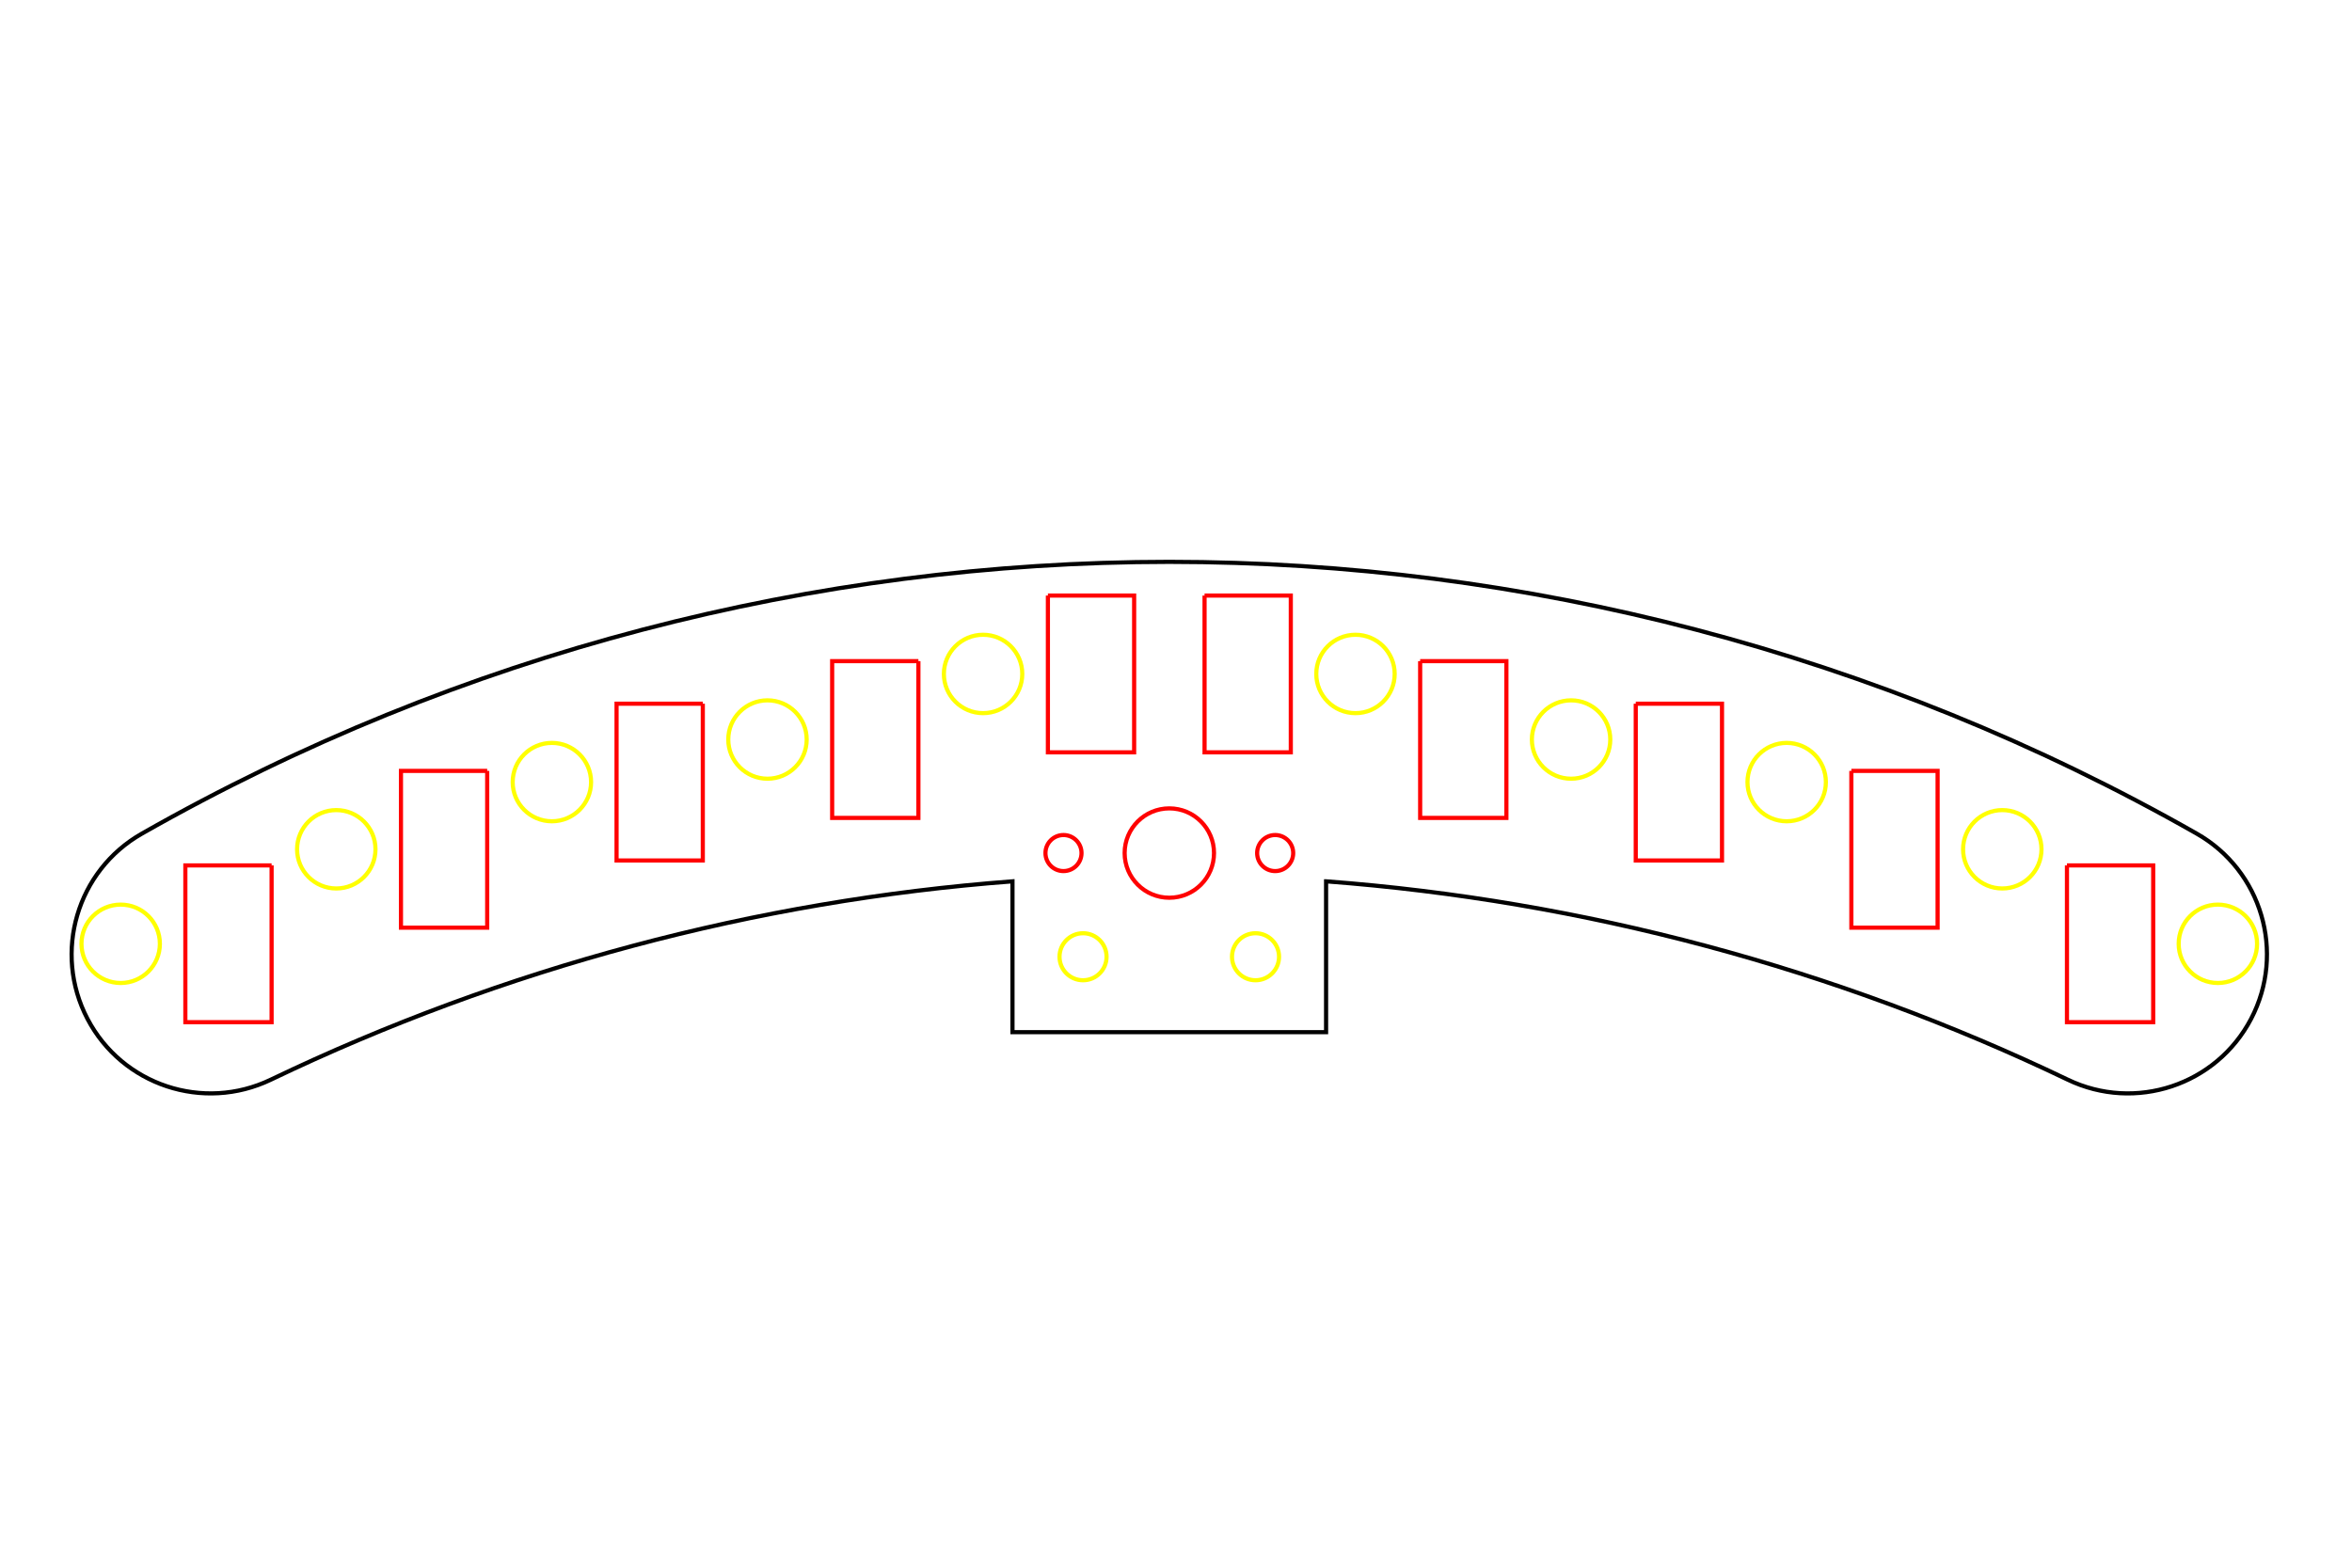
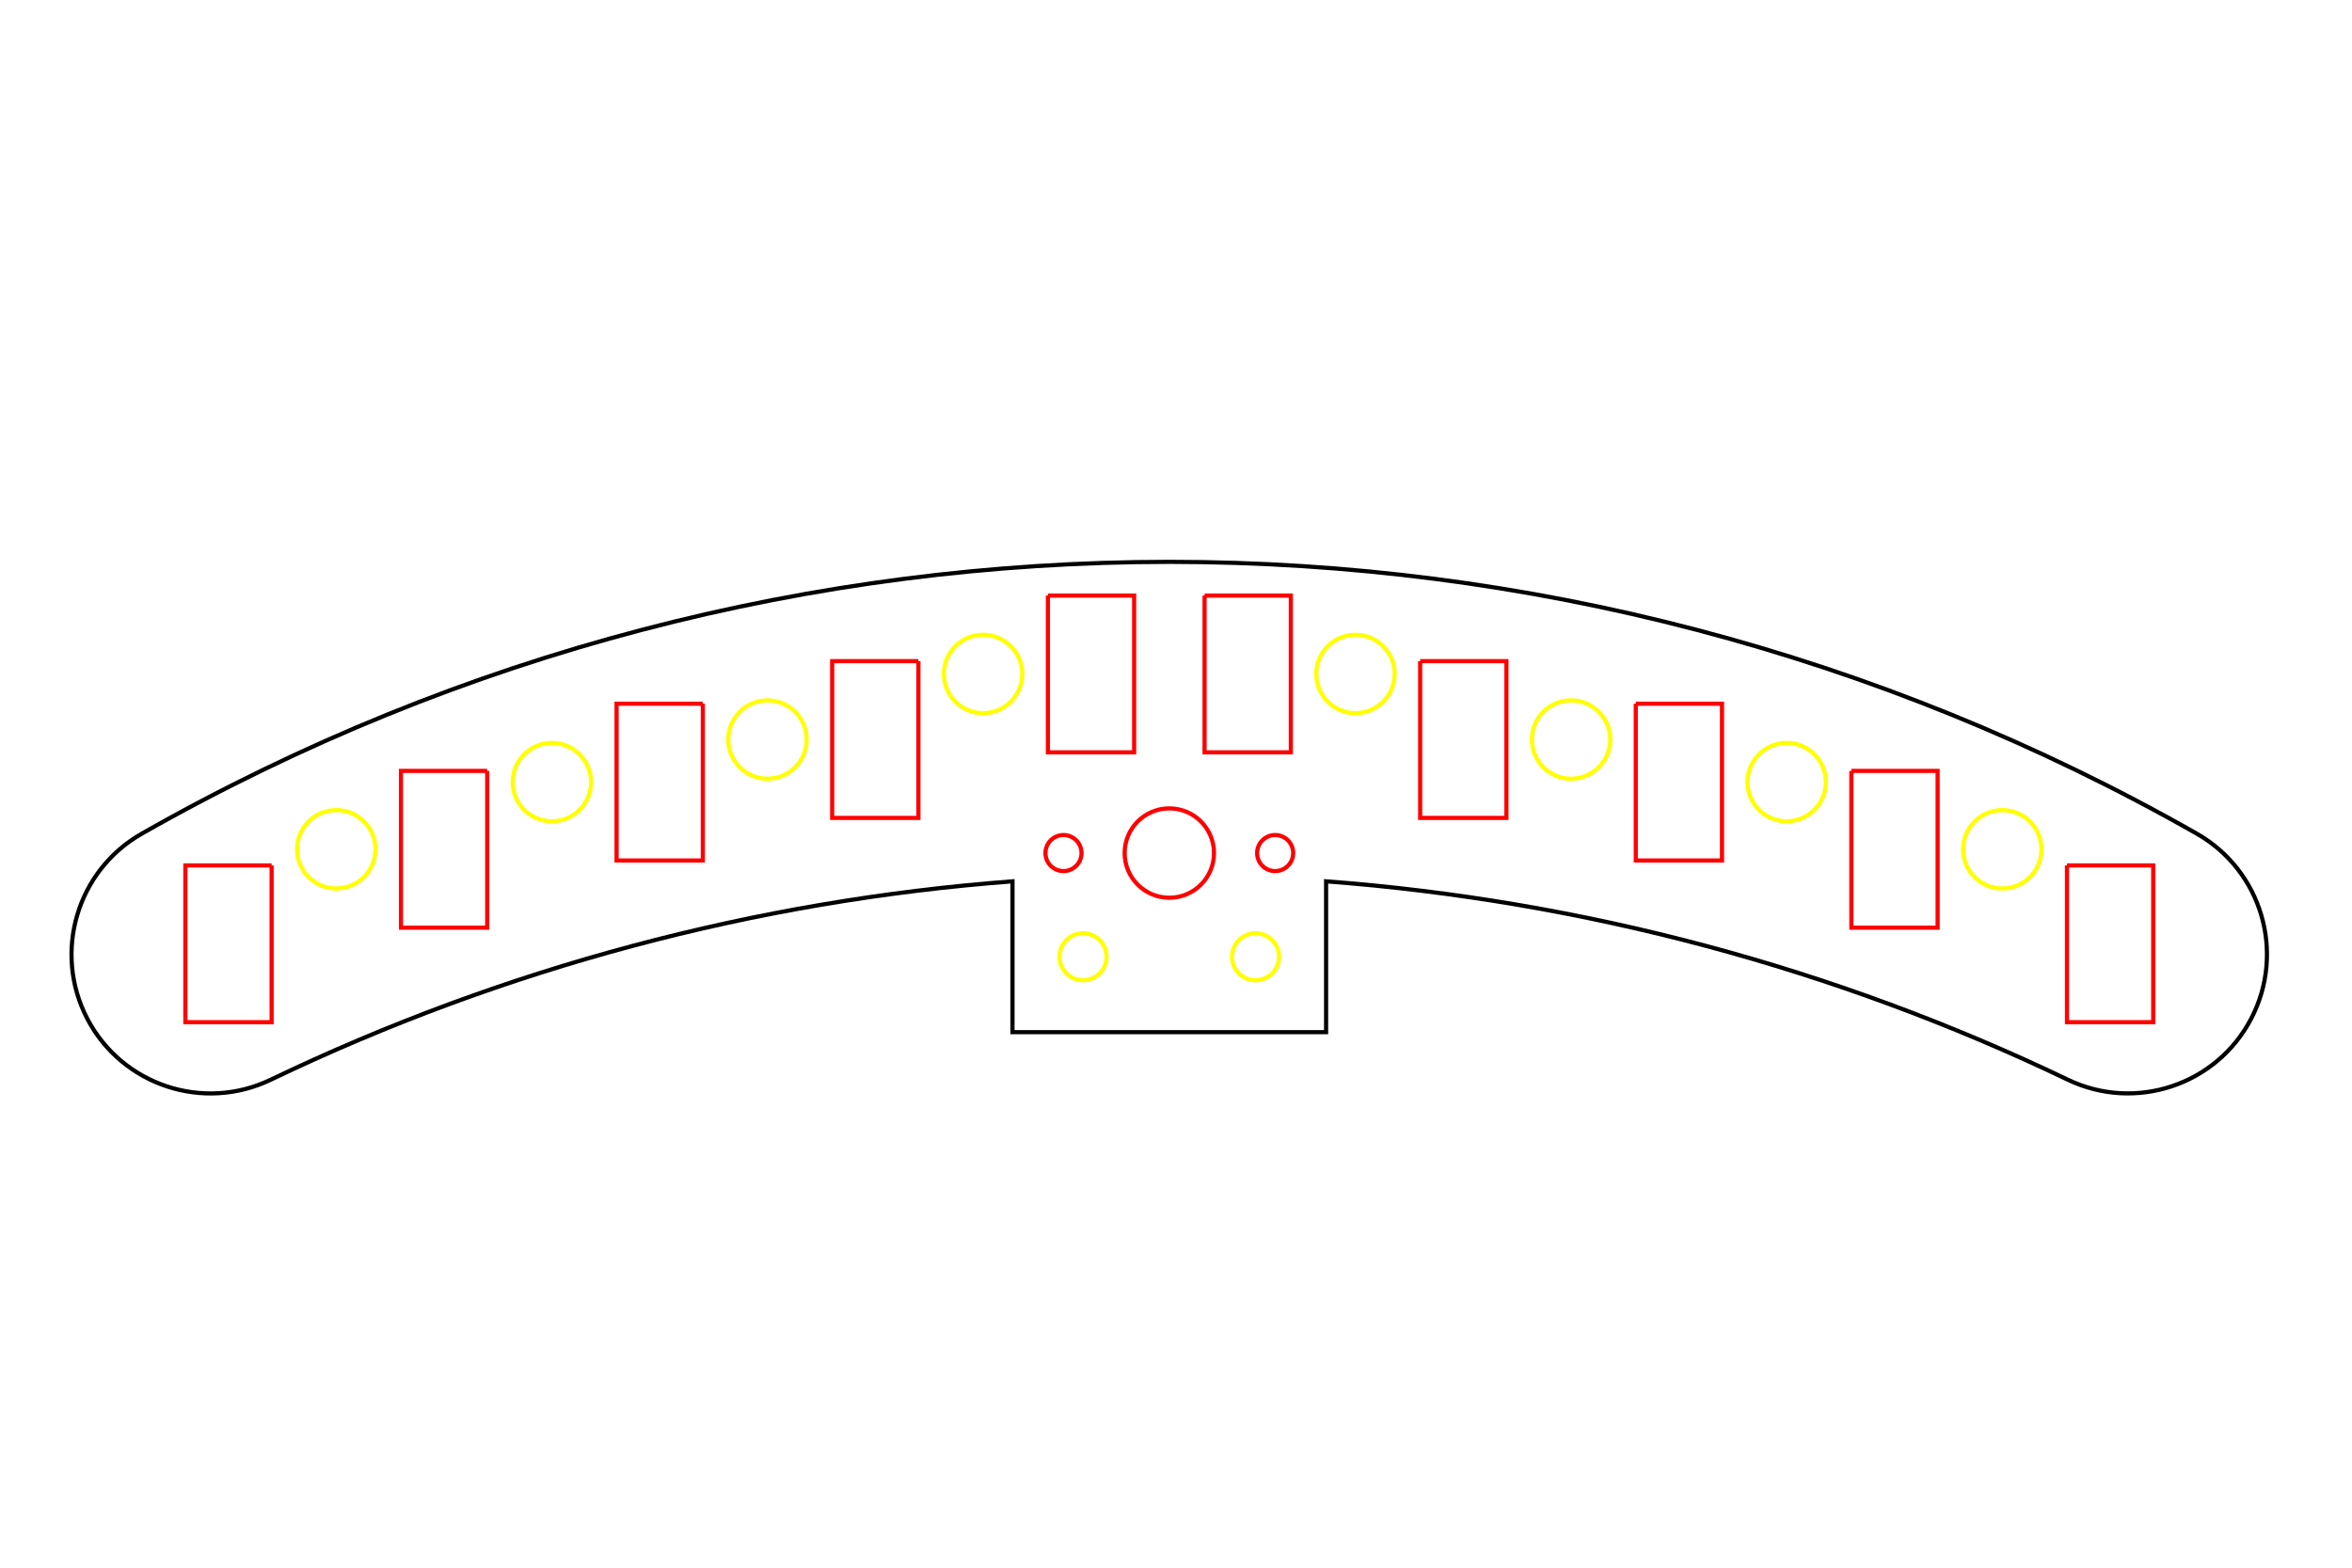
<svg xmlns="http://www.w3.org/2000/svg" width="150mm" height="100mm" viewBox="0 0 150 100" version="1.1" id="svg5" xml:space="preserve">
  <defs id="defs2">
    <marker id="DistanceX" orient="auto" refX="0" refY="0" style="overflow:visible">
      <path d="M 3,-3 -3,3 M 0,-5 V 5" style="stroke:#000000;stroke-width:0.5" id="path11" />
    </marker>
    <pattern id="Hatch" patternUnits="userSpaceOnUse" width="8" height="8" x="0" y="0">
      <path d="M8 4 l-4,4" stroke="#000000" stroke-width="0.25" linecap="square" id="path14" />
      <path d="M6 2 l-4,4" stroke="#000000" stroke-width="0.25" linecap="square" id="path16" />
      <path d="M4 0 l-4,4" stroke="#000000" stroke-width="0.25" linecap="square" id="path18" />
    </pattern>
    <symbol id="*Model_Space" />
    <symbol id="*Paper_Space" />
    <symbol id="*Paper_Space0" />
    <symbol id="*D1">
      <path style="fill:none;stroke:#000000" d="m 8308.24,-6025.25 v -73.61" id="path24" />
      <path style="fill:none;stroke:#000000" d="m 8863.83,-6025.25 v -73.61" id="path26" />
      <path style="fill:none;stroke:#000000" d="m 8317.69,-6094.13 h 536.69" id="path28" />
      <path style="fill:none;stroke:#000000" d="m 8317.69,-6095.71 v 3.15 l -9.45,-1.57 z" id="path30" />
      <path style="fill:none;stroke:#000000" d="m 8854.38,-6095.71 v 3.15 l 9.45,-1.57 z" id="path32" />
      <text x="8586.037" y="-6134.443" style="font-size:75.591px;font-family:Arial;text-anchor:middle;fill:#000000" id="text36">
        <tspan dx="0" dy="37.795" id="tspan34" x="8586.037" y="-6134.443">147</tspan>
      </text>
      <path d="m 8308.492,-6022.89 a 0.25,0.25 0 0 0 -0.5,0 0.25,0.25 0 0 0 0.5,0 z" style="fill:none;stroke:#000000" id="path38" />
      <path d="m 8864.082,-6022.89 a 0.25,0.25 0 0 0 -0.5,0 0.25,0.25 0 0 0 0.5,0 z" style="fill:none;stroke:#000000" id="path40" />
      <path d="m 8864.082,-6094.131 a 0.25,0.25 0 0 0 -0.5,0 0.25,0.25 0 0 0 0.5,0 z" style="fill:none;stroke:#000000" id="path42" />
    </symbol>
    <symbol id="*D3">
      <path style="fill:none;stroke:#000000" d="m 68.963,-629.035 v -73.604" id="path45" />
      <path style="fill:none;stroke:#000000" d="m 624.553,-629.035 v -73.604" id="path47" />
      <path style="fill:none;stroke:#000000" d="M 78.412,-697.914 H 615.105" id="path49" />
      <path style="fill:none;stroke:#000000" d="m 78.412,-699.489 v 3.15 l -9.449,-1.575 z" id="path51" />
      <path style="fill:none;stroke:#000000" d="m 615.105,-699.489 v 3.15 l 9.448,-1.575 z" id="path53" />
      <text x="346.758" y="-738.226" style="font-size:75.591px;font-family:Arial;text-anchor:middle;fill:#000000" id="text57">
        <tspan dx="0" dy="37.795" id="tspan55" x="346.758" y="-738.226">147</tspan>
      </text>
      <path d="m 69.213,-626.673 a 0.25,0.25 0 0 0 -0.5,0 0.25,0.25 0 0 0 0.5,0 z" style="fill:none;stroke:#000000" id="path59" />
      <path d="m 624.803,-626.673 a 0.25,0.25 0 0 0 -0.5,0 0.25,0.25 0 0 0 0.5,0 z" style="fill:none;stroke:#000000" id="path61" />
      <path d="m 624.803,-697.914 a 0.25,0.25 0 0 0 -0.5,0 0.25,0.25 0 0 0 0.5,0 z" style="fill:none;stroke:#000000" id="path63" />
    </symbol>
    <symbol id="A$C6f8b5d3f">
      <path d="m 0,1084.724 h 20.787 v 37.795 H 0 v -37.795" style="fill:none;stroke:#000000" id="path66" />
    </symbol>
    <symbol id="*D6">
      <path style="fill:none;stroke:#000000" d="m 4167.05,-660.798 -6.07,23.201" id="path69" />
      <path style="fill:none;stroke:#000000" d="m 4042.03,-693.499 -6.07,23.201" id="path71" />
      <path d="m 4153.49,-645.897 a 401.575,401.575 0 0 0 -106.935,-27.972" style="fill:none;stroke:#000000" id="path73" />
      <path style="fill:none;stroke:#000000" d="m 4154.11,-647.344 -1.24,2.894 9.3,2.282 z" id="path75" />
      <path style="fill:none;stroke:#000000" d="m 4046.39,-672.303 0.33,-3.132 -9.56,0.566 z" id="path77" />
      <text x="4103.024" y="-671.358" style="font-size:9.449px;font-family:Arial;text-anchor:middle;fill:#000000" transform="rotate(14.6591,4103.025,-671.3582)" id="text81">
        <tspan dx="0" dy="4.724" id="tspan79" x="4103.024" y="-671.358">34,34</tspan>
      </text>
      <path d="m 4084.276,-671.567 a 9.085,9.085 0 0 0 -17.579,-4.598" style="fill:none;stroke:#000000;stroke-linecap:round" id="path83" />
      <path d="m 4005.085,-295.992 a 0.25,0.25 0 0 0 -0.5,0 0.25,0.25 0 0 0 0.5,0 z" style="fill:none;stroke:#000000" id="path85" />
      <path d="m 4167.893,-663.083 a 0.25,0.25 0 0 0 -0.5,0 0.25,0.25 0 0 0 0.5,0 z" style="fill:none;stroke:#000000" id="path87" />
      <path d="m 4042.881,-695.784 a 0.25,0.25 0 0 0 -0.5,0 0.25,0.25 0 0 0 0.5,0 z" style="fill:none;stroke:#000000" id="path89" />
      <path d="m 4122.009,-657.545 a 0.25,0.25 0 0 0 -0.5,0 0.25,0.25 0 0 0 0.5,0 z" style="fill:none;stroke:#000000" id="path91" />
    </symbol>
    <marker id="DistanceX-8" orient="auto" refX="0" refY="0" style="overflow:visible">
      <path d="M 3,-3 -3,3 M 0,-5 V 5" style="stroke:#000000;stroke-width:0.5" id="path707" />
    </marker>
    <pattern id="Hatch-9" patternUnits="userSpaceOnUse" width="8" height="8" x="0" y="0">
      <path d="M8 4 l-4,4" stroke="#000000" stroke-width="0.25" linecap="square" id="path710" />
      <path d="M6 2 l-4,4" stroke="#000000" stroke-width="0.25" linecap="square" id="path712" />
      <path d="M4 0 l-4,4" stroke="#000000" stroke-width="0.25" linecap="square" id="path714" />
    </pattern>
    <symbol id="*Model_Space-5" />
    <symbol id="*Paper_Space-7" />
    <symbol id="*Paper_Space0-9" />
    <symbol id="*D1-1">
      <path style="fill:none;stroke:#000000" d="m 8308.24,-6025.25 v -73.61" id="path720" />
      <path style="fill:none;stroke:#000000" d="m 8863.83,-6025.25 v -73.61" id="path722" />
      <path style="fill:none;stroke:#000000" d="m 8317.69,-6094.13 h 536.69" id="path724" />
      <path style="fill:none;stroke:#000000" d="m 8317.69,-6095.71 v 3.15 l -9.45,-1.57 z" id="path726" />
      <path style="fill:none;stroke:#000000" d="m 8854.38,-6095.71 v 3.15 l 9.45,-1.57 z" id="path728" />
      <text x="8586.037" y="-6134.443" style="font-size:75.591px;font-family:Arial;text-anchor:middle;fill:#000000" id="text732">
        <tspan dx="0" dy="37.795" id="tspan730" x="8586.037" y="-6134.443">147</tspan>
      </text>
      <path d="m 8308.492,-6022.89 a 0.25,0.25 0 0 0 -0.5,0 0.25,0.25 0 0 0 0.5,0 z" style="fill:none;stroke:#000000" id="path734" />
      <path d="m 8864.082,-6022.89 a 0.25,0.25 0 0 0 -0.5,0 0.25,0.25 0 0 0 0.5,0 z" style="fill:none;stroke:#000000" id="path736" />
      <path d="m 8864.082,-6094.131 a 0.25,0.25 0 0 0 -0.5,0 0.25,0.25 0 0 0 0.5,0 z" style="fill:none;stroke:#000000" id="path738" />
    </symbol>
    <symbol id="*D3-8">
      <path style="fill:none;stroke:#000000" d="m 68.963,-629.035 v -73.604" id="path741" />
      <path style="fill:none;stroke:#000000" d="m 624.553,-629.035 v -73.604" id="path743" />
      <path style="fill:none;stroke:#000000" d="M 78.412,-697.914 H 615.105" id="path745" />
      <path style="fill:none;stroke:#000000" d="m 78.412,-699.489 v 3.15 l -9.449,-1.575 z" id="path747" />
      <path style="fill:none;stroke:#000000" d="m 615.105,-699.489 v 3.15 l 9.448,-1.575 z" id="path749" />
      <text x="346.758" y="-738.226" style="font-size:75.591px;font-family:Arial;text-anchor:middle;fill:#000000" id="text753">
        <tspan dx="0" dy="37.795" id="tspan751" x="346.758" y="-738.226">147</tspan>
      </text>
      <path d="m 69.213,-626.673 a 0.25,0.25 0 0 0 -0.5,0 0.25,0.25 0 0 0 0.5,0 z" style="fill:none;stroke:#000000" id="path755" />
      <path d="m 624.803,-626.673 a 0.25,0.25 0 0 0 -0.5,0 0.25,0.25 0 0 0 0.5,0 z" style="fill:none;stroke:#000000" id="path757" />
      <path d="m 624.803,-697.914 a 0.25,0.25 0 0 0 -0.5,0 0.25,0.25 0 0 0 0.5,0 z" style="fill:none;stroke:#000000" id="path759" />
    </symbol>
    <symbol id="A$C6f8b5d3f-9">
      <path d="m 0,1084.724 h 20.787 v 37.795 H 0 v -37.795" style="fill:none;stroke:#000000" id="path762" />
    </symbol>
    <symbol id="*D6-7">
      <path style="fill:none;stroke:#000000" d="m 4167.05,-660.798 -6.07,23.201" id="path765" />
      <path style="fill:none;stroke:#000000" d="m 4042.03,-693.499 -6.07,23.201" id="path767" />
      <path d="m 4153.49,-645.897 a 401.575,401.575 0 0 0 -106.935,-27.972" style="fill:none;stroke:#000000" id="path769" />
      <path style="fill:none;stroke:#000000" d="m 4154.11,-647.344 -1.24,2.894 9.3,2.282 z" id="path771" />
      <path style="fill:none;stroke:#000000" d="m 4046.39,-672.303 0.33,-3.132 -9.56,0.566 z" id="path773" />
      <text x="4103.024" y="-671.358" style="font-size:9.449px;font-family:Arial;text-anchor:middle;fill:#000000" transform="rotate(14.6591,4103.025,-671.3582)" id="text777">
        <tspan dx="0" dy="4.724" id="tspan775" x="4103.024" y="-671.358">34,34</tspan>
      </text>
      <path d="m 4084.276,-671.567 a 9.085,9.085 0 0 0 -17.579,-4.598" style="fill:none;stroke:#000000;stroke-linecap:round" id="path779" />
      <path d="m 4005.085,-295.992 a 0.25,0.25 0 0 0 -0.5,0 0.25,0.25 0 0 0 0.5,0 z" style="fill:none;stroke:#000000" id="path781" />
      <path d="m 4167.893,-663.083 a 0.25,0.25 0 0 0 -0.5,0 0.25,0.25 0 0 0 0.5,0 z" style="fill:none;stroke:#000000" id="path783" />
      <path d="m 4042.881,-695.784 a 0.25,0.25 0 0 0 -0.5,0 0.25,0.25 0 0 0 0.5,0 z" style="fill:none;stroke:#000000" id="path785" />
      <path d="m 4122.009,-657.545 a 0.25,0.25 0 0 0 -0.5,0 0.25,0.25 0 0 0 0.5,0 z" style="fill:none;stroke:#000000" id="path787" />
    </symbol>
    <marker id="DistanceX-4" orient="auto" refX="0" refY="0" style="overflow:visible">
      <path d="M 3,-3 -3,3 M 0,-5 V 5" style="stroke:#000000;stroke-width:0.5" id="path1525" />
    </marker>
    <pattern id="Hatch-3" patternUnits="userSpaceOnUse" width="8" height="8" x="0" y="0">
      <path d="M8 4 l-4,4" stroke="#000000" stroke-width="0.25" linecap="square" id="path1528" />
      <path d="M6 2 l-4,4" stroke="#000000" stroke-width="0.25" linecap="square" id="path1530" />
      <path d="M4 0 l-4,4" stroke="#000000" stroke-width="0.25" linecap="square" id="path1532" />
    </pattern>
    <symbol id="*Model_Space-2" />
    <symbol id="*Paper_Space-6" />
    <symbol id="*Paper_Space0-7" />
    <symbol id="*D1-0">
      <path style="fill:none;stroke:#000000" d="m 8308.24,-6025.25 v -73.61" id="path1538" />
      <path style="fill:none;stroke:#000000" d="m 8863.83,-6025.25 v -73.61" id="path1540" />
      <path style="fill:none;stroke:#000000" d="m 8317.69,-6094.13 h 536.69" id="path1542" />
      <path style="fill:none;stroke:#000000" d="m 8317.69,-6095.71 v 3.15 l -9.45,-1.57 z" id="path1544" />
      <path style="fill:none;stroke:#000000" d="m 8854.38,-6095.71 v 3.15 l 9.45,-1.57 z" id="path1546" />
      <text x="8586.037" y="-6134.443" style="font-size:75.591px;font-family:Arial;text-anchor:middle;fill:#000000" id="text1550">
        <tspan dx="0" dy="37.795" id="tspan1548" x="8586.037" y="-6134.443">147</tspan>
      </text>
      <path d="m 8308.492,-6022.89 a 0.25,0.25 0 0 0 -0.5,0 0.25,0.25 0 0 0 0.5,0 z" style="fill:none;stroke:#000000" id="path1552" />
      <path d="m 8864.082,-6022.89 a 0.25,0.25 0 0 0 -0.5,0 0.25,0.25 0 0 0 0.5,0 z" style="fill:none;stroke:#000000" id="path1554" />
      <path d="m 8864.082,-6094.131 a 0.25,0.25 0 0 0 -0.5,0 0.25,0.25 0 0 0 0.5,0 z" style="fill:none;stroke:#000000" id="path1556" />
    </symbol>
    <symbol id="*D2">
      <path style="fill:none;stroke:#000000" d="m 68.963,-629.035 v -73.604" id="path1559" />
      <path style="fill:none;stroke:#000000" d="m 624.553,-629.035 v -73.604" id="path1561" />
      <path style="fill:none;stroke:#000000" d="M 78.412,-697.914 H 615.105" id="path1563" />
      <path style="fill:none;stroke:#000000" d="m 78.412,-699.489 v 3.15 l -9.449,-1.575 z" id="path1565" />
      <path style="fill:none;stroke:#000000" d="m 615.105,-699.489 v 3.15 l 9.448,-1.575 z" id="path1567" />
      <text x="346.758" y="-738.226" style="font-size:75.591px;font-family:Arial;text-anchor:middle;fill:#000000" id="text1571">
        <tspan dx="0" dy="37.795" id="tspan1569" x="346.758" y="-738.226">147</tspan>
      </text>
      <path d="m 69.213,-626.673 a 0.25,0.25 0 0 0 -0.5,0 0.25,0.25 0 0 0 0.5,0 z" style="fill:none;stroke:#000000" id="path1573" />
      <path d="m 624.803,-626.673 a 0.25,0.25 0 0 0 -0.5,0 0.25,0.25 0 0 0 0.5,0 z" style="fill:none;stroke:#000000" id="path1575" />
      <path d="m 624.803,-697.914 a 0.25,0.25 0 0 0 -0.5,0 0.25,0.25 0 0 0 0.5,0 z" style="fill:none;stroke:#000000" id="path1577" />
    </symbol>
    <symbol id="A$C6f8b5d3f-8">
      <path d="m 0,1084.724 h 20.787 v 37.795 H 0 v -37.795" style="fill:none;stroke:#000000" id="path1580" />
    </symbol>
    <symbol id="*D4">
      <path style="fill:none;stroke:#000000" d="m 4167.05,-660.798 -6.07,23.201" id="path1583" />
      <path style="fill:none;stroke:#000000" d="m 4042.03,-693.499 -6.07,23.201" id="path1585" />
      <path d="m 4153.49,-645.897 a 401.575,401.575 0 0 0 -106.935,-27.972" style="fill:none;stroke:#000000" id="path1587" />
      <path style="fill:none;stroke:#000000" d="m 4154.11,-647.344 -1.24,2.894 9.3,2.282 z" id="path1589" />
      <path style="fill:none;stroke:#000000" d="m 4046.39,-672.303 0.33,-3.132 -9.56,0.566 z" id="path1591" />
      <text x="4103.024" y="-671.358" style="font-size:9.449px;font-family:Arial;text-anchor:middle;fill:#000000" transform="rotate(14.6591,4103.025,-671.3582)" id="text1595">
        <tspan dx="0" dy="4.724" id="tspan1593" x="4103.024" y="-671.358">34,34</tspan>
      </text>
      <path d="m 4084.276,-671.567 a 9.085,9.085 0 0 0 -17.579,-4.598" style="fill:none;stroke:#000000;stroke-linecap:round" id="path1597" />
      <path d="m 4005.085,-295.992 a 0.25,0.25 0 0 0 -0.5,0 0.25,0.25 0 0 0 0.5,0 z" style="fill:none;stroke:#000000" id="path1599" />
      <path d="m 4167.893,-663.083 a 0.25,0.25 0 0 0 -0.5,0 0.25,0.25 0 0 0 0.5,0 z" style="fill:none;stroke:#000000" id="path1601" />
      <path d="m 4042.881,-695.784 a 0.25,0.25 0 0 0 -0.5,0 0.25,0.25 0 0 0 0.5,0 z" style="fill:none;stroke:#000000" id="path1603" />
      <path d="m 4122.009,-657.545 a 0.25,0.25 0 0 0 -0.5,0 0.25,0.25 0 0 0 0.5,0 z" style="fill:none;stroke:#000000" id="path1605" />
    </symbol>
    <marker id="DistanceX-7" orient="auto" refX="0" refY="0" style="overflow:visible">
      <path d="M 3,-3 -3,3 M 0,-5 V 5" style="stroke:#000000;stroke-width:0.5" id="path1897" />
    </marker>
    <pattern id="Hatch-4" patternUnits="userSpaceOnUse" width="8" height="8" x="0" y="0">
      <path d="M8 4 l-4,4" stroke="#000000" stroke-width="0.25" linecap="square" id="path1900" />
      <path d="M6 2 l-4,4" stroke="#000000" stroke-width="0.25" linecap="square" id="path1902" />
      <path d="M4 0 l-4,4" stroke="#000000" stroke-width="0.25" linecap="square" id="path1904" />
    </pattern>
    <symbol id="*Model_Space-51" />
    <symbol id="*Paper_Space-5" />
    <symbol id="*Paper_Space0-1" />
    <symbol id="*D1-9">
      <path style="fill:none;stroke:#000000" d="m 8308.24,-6025.25 v -73.61" id="path1910" />
      <path style="fill:none;stroke:#000000" d="m 8863.83,-6025.25 v -73.61" id="path1912" />
      <path style="fill:none;stroke:#000000" d="m 8317.69,-6094.13 h 536.69" id="path1914" />
      <path style="fill:none;stroke:#000000" d="m 8317.69,-6095.71 v 3.15 l -9.45,-1.57 z" id="path1916" />
      <path style="fill:none;stroke:#000000" d="m 8854.38,-6095.71 v 3.15 l 9.45,-1.57 z" id="path1918" />
      <text x="8586.037" y="-6134.443" style="font-size:75.591px;font-family:Arial;text-anchor:middle;fill:#000000" id="text1922">
        <tspan dx="0" dy="37.795" id="tspan1920" x="8586.037" y="-6134.443">147</tspan>
      </text>
      <path d="m 8308.492,-6022.89 a 0.25,0.25 0 0 0 -0.5,0 0.25,0.25 0 0 0 0.5,0 z" style="fill:none;stroke:#000000" id="path1924" />
      <path d="m 8864.082,-6022.89 a 0.25,0.25 0 0 0 -0.5,0 0.25,0.25 0 0 0 0.5,0 z" style="fill:none;stroke:#000000" id="path1926" />
      <path d="m 8864.082,-6094.131 a 0.25,0.25 0 0 0 -0.5,0 0.25,0.25 0 0 0 0.5,0 z" style="fill:none;stroke:#000000" id="path1928" />
    </symbol>
    <symbol id="*D2-2">
      <path style="fill:none;stroke:#000000" d="m 68.963,-629.035 v -73.604" id="path1931" />
      <path style="fill:none;stroke:#000000" d="m 624.553,-629.035 v -73.604" id="path1933" />
      <path style="fill:none;stroke:#000000" d="M 78.412,-697.914 H 615.105" id="path1935" />
      <path style="fill:none;stroke:#000000" d="m 78.412,-699.489 v 3.15 l -9.449,-1.575 z" id="path1937" />
      <path style="fill:none;stroke:#000000" d="m 615.105,-699.489 v 3.15 l 9.448,-1.575 z" id="path1939" />
      <text x="346.758" y="-738.226" style="font-size:75.591px;font-family:Arial;text-anchor:middle;fill:#000000" id="text1943">
        <tspan dx="0" dy="37.795" id="tspan1941" x="346.758" y="-738.226">147</tspan>
      </text>
      <path d="m 69.213,-626.673 a 0.25,0.25 0 0 0 -0.5,0 0.25,0.25 0 0 0 0.5,0 z" style="fill:none;stroke:#000000" id="path1945" />
      <path d="m 624.803,-626.673 a 0.25,0.25 0 0 0 -0.5,0 0.25,0.25 0 0 0 0.5,0 z" style="fill:none;stroke:#000000" id="path1947" />
      <path d="m 624.803,-697.914 a 0.25,0.25 0 0 0 -0.5,0 0.25,0.25 0 0 0 0.5,0 z" style="fill:none;stroke:#000000" id="path1949" />
    </symbol>
    <symbol id="A$C6f8b5d3f-1">
      <path d="m 0,1084.724 h 20.787 v 37.795 H 0 v -37.795" style="fill:none;stroke:#000000" id="path1952" />
    </symbol>
    <symbol id="*D4-0">
      <path style="fill:none;stroke:#000000" d="m 4167.05,-660.798 -6.07,23.201" id="path1955" />
      <path style="fill:none;stroke:#000000" d="m 4042.03,-693.499 -6.07,23.201" id="path1957" />
      <path d="m 4153.49,-645.897 a 401.575,401.575 0 0 0 -106.935,-27.972" style="fill:none;stroke:#000000" id="path1959" />
      <path style="fill:none;stroke:#000000" d="m 4154.11,-647.344 -1.24,2.894 9.3,2.282 z" id="path1961" />
      <path style="fill:none;stroke:#000000" d="m 4046.39,-672.303 0.33,-3.132 -9.56,0.566 z" id="path1963" />
      <text x="4103.024" y="-671.358" style="font-size:9.449px;font-family:Arial;text-anchor:middle;fill:#000000" transform="rotate(14.6591,4103.025,-671.3582)" id="text1967">
        <tspan dx="0" dy="4.724" id="tspan1965" x="4103.024" y="-671.358">34,34</tspan>
      </text>
      <path d="m 4084.276,-671.567 a 9.085,9.085 0 0 0 -17.579,-4.598" style="fill:none;stroke:#000000;stroke-linecap:round" id="path1969" />
      <path d="m 4005.085,-295.992 a 0.25,0.25 0 0 0 -0.5,0 0.25,0.25 0 0 0 0.5,0 z" style="fill:none;stroke:#000000" id="path1971" />
      <path d="m 4167.893,-663.083 a 0.25,0.25 0 0 0 -0.5,0 0.25,0.25 0 0 0 0.5,0 z" style="fill:none;stroke:#000000" id="path1973" />
      <path d="m 4042.881,-695.784 a 0.25,0.25 0 0 0 -0.5,0 0.25,0.25 0 0 0 0.5,0 z" style="fill:none;stroke:#000000" id="path1975" />
      <path d="m 4122.009,-657.545 a 0.25,0.25 0 0 0 -0.5,0 0.25,0.25 0 0 0 0.5,0 z" style="fill:none;stroke:#000000" id="path1977" />
    </symbol>
  </defs>
  <g id="layer1">
    <g id="g838" transform="matrix(0.2645833,0,0,0.2645833,-989.0349,-657.8727)" />
    <g id="g840" transform="matrix(0.2645833,0,0,0.2645833,-989.0349,-657.8727)" />
-     <g id="g2663" transform="translate(157.5714,-6.839915)">
-       <g id="g2367">
-         <path d="m -90.741,44.83 h 5.5 v 10 h -5.5 v -10" style="fill:none;stroke:#ff0000;stroke-width:0.265" id="path2036" />
-         <path d="m -67,49.013 h 5.5 v 10 h -5.5 V 49.013" style="fill:none;stroke:#ff0000;stroke-width:0.265" id="path2038" />
-         <path d="m -80.75,44.83 h 5.5 v 10 h -5.5 v -10" style="fill:none;stroke:#ff0000;stroke-width:0.265" id="path2040" />
-         <path d="m -68.625,49.83 a 2.5,2.5 0 0 0 -5,0 2.5,2.5 0 0 0 5,0 z" style="fill:none;stroke:#ffff00;stroke-width:0.265" id="path2042" />
-         <path d="m -53.25,51.728 h 5.5 v 10 h -5.5 V 51.728" style="fill:none;stroke:#ff0000;stroke-width:0.265" id="path2044" />
-         <path d="m -54.875,54.013 a 2.5,2.5 0 0 0 -5,0 2.5,2.5 0 0 0 5,0 z" style="fill:none;stroke:#ffff00;stroke-width:0.265" id="path2046" />
-         <path d="m -39.5,56.014 h 5.5 v 10 h -5.5 V 56.014" style="fill:none;stroke:#ff0000;stroke-width:0.265" id="path2048" />
-         <path d="m -41.125,56.728 a 2.5,2.5 0 0 0 -5,0 2.5,2.5 0 0 0 5,0 z" style="fill:none;stroke:#ffff00;stroke-width:0.265" id="path2050" />
-         <path d="m -25.75,62.043 h 5.5 v 10 h -5.5 V 62.043" style="fill:none;stroke:#ff0000;stroke-width:0.265" id="path2052" />
-         <path d="m -27.375,61.014 a 2.5,2.5 0 0 0 -5,0 2.5,2.5 0 0 0 5,0 z" style="fill:none;stroke:#ffff00;stroke-width:0.265" id="path2054" />
-         <path d="m -13.625,67.043 a 2.5,2.5 0 0 0 -5,0 2.5,2.5 0 0 0 5,0 z" style="fill:none;stroke:#ffff00;stroke-width:0.265" id="path2056" />
-         <path d="m -99,49.013 h -5.5 v 10 h 5.5 V 49.013" style="fill:none;stroke:#ff0000;stroke-width:0.265" id="path2058" />
-         <path d="m -92.375,49.83 a 2.5,2.5 0 0 0 -5,0 2.5,2.5 0 0 0 5,0 z" style="fill:none;stroke:#ffff00;stroke-width:0.265" id="path2060" />
-         <path d="m -112.75,51.728 h -5.5 v 10 h 5.5 V 51.728" style="fill:none;stroke:#ff0000;stroke-width:0.265" id="path2062" />
-         <path d="m -106.125,54.013 a 2.5,2.5 0 0 0 -5,0 2.5,2.5 0 0 0 5,0 z" style="fill:none;stroke:#ffff00;stroke-width:0.265" id="path2064" />
-         <path d="m -126.5,56.014 h -5.5 v 10 h 5.5 V 56.014" style="fill:none;stroke:#ff0000;stroke-width:0.265" id="path2066" />
-         <path d="m -119.875,56.728 a 2.5,2.5 0 0 0 -5,0 2.5,2.5 0 0 0 5,0 z" style="fill:none;stroke:#ffff00;stroke-width:0.265" id="path2068" />
-         <path d="m -140.25,62.043 h -5.5 v 10 h 5.5 V 62.043" style="fill:none;stroke:#ff0000;stroke-width:0.265" id="path2070" />
-         <path d="m -133.625,61.014 a 2.5,2.5 0 0 0 -5,0 2.5,2.5 0 0 0 5,0 z" style="fill:none;stroke:#ffff00;stroke-width:0.265" id="path2072" />
-         <path d="m -147.375,67.043 a 2.5,2.5 0 0 0 -5,0 2.5,2.5 0 0 0 5,0 z" style="fill:none;stroke:#ffff00;stroke-width:0.265" id="path2074" />
-         <path d="m -73,63.058 v 9.622 H -93 V 63.058 a 132.5,132.5 0 0 0 -47.301,12.653 8.865,8.865 0 0 1 -8.217,-15.699 132.5,132.5 0 0 1 131.037,0 8.865,8.865 0 0 1 -8.217,15.699 132.5,132.5 0 0 0 -47.301,-12.653 z" style="fill:none;stroke:#000000;stroke-width:0.265" id="path2076" />
-         <path d="m -87,67.869 a 1.5,1.5 0 0 0 -3,0 1.5,1.5 0 0 0 3,0 z" style="fill:none;stroke:#ffff00;stroke-width:0.265" id="path2078" />
-         <path d="m -76,67.869 a 1.5,1.5 0 0 0 -3,0 1.5,1.5 0 0 0 3,0 z" style="fill:none;stroke:#ffff00;stroke-width:0.265" id="path2080" />
-       </g>
-       <path d="m -75.097,61.255 a 1.15,1.15 0 0 0 -2.3,0 1.15,1.15 0 0 0 2.3,0 z" style="fill:none;stroke:#ff0000;stroke-width:0.265" id="path2102" />
-       <path d="m -88.597,61.255 a 1.15,1.15 0 0 0 -2.3,0 1.15,1.15 0 0 0 2.3,0 z" style="fill:none;stroke:#ff0000;stroke-width:0.265" id="path2104" />
-       <path d="m -80.147,61.255 a 2.85,2.85 0 0 0 -5.7,0 2.85,2.85 0 0 0 5.7,0 z" style="fill:none;stroke:#ff0000;stroke-width:0.265" id="path2106" />
-     </g>
+     <path d="m 66.83,37.99 h 5.5 v 10 h -5.5 v -10" style="fill:none;stroke:#ff0000;stroke-width:0.265" id="path2036" />
+     <path d="m 90.572,42.173 h 5.5 v 10 h -5.5 V 42.173" style="fill:none;stroke:#ff0000;stroke-width:0.265" id="path2038" />
+     <path d="m 76.822,37.99 h 5.5 v 10 H 76.822 v -10" style="fill:none;stroke:#ff0000;stroke-width:0.265" id="path2040" />
+     <path d="m 88.947,42.99 a 2.5,2.5 0 0 0 -5,0 2.5,2.5 0 0 0 5,0 z" style="fill:none;stroke:#ffff00;stroke-width:0.265" id="path2042" />
+     <path d="m 104.322,44.888 h 5.5 v 10 h -5.5 V 44.888" style="fill:none;stroke:#ff0000;stroke-width:0.265" id="path2044" />
+     <path d="m 102.697,47.173 a 2.5,2.5 0 0 0 -5,0 2.5,2.5 0 0 0 5,0 z" style="fill:none;stroke:#ffff00;stroke-width:0.265" id="path2046" />
+     <path d="m 118.072,49.174 h 5.5 v 10 h -5.5 V 49.174" style="fill:none;stroke:#ff0000;stroke-width:0.265" id="path2048" />
+     <path d="m 116.447,49.888 a 2.5,2.5 0 0 0 -5,0 2.5,2.5 0 0 0 5,0 z" style="fill:none;stroke:#ffff00;stroke-width:0.265" id="path2050" />
+     <path d="m 131.822,55.203 h 5.5 v 10 h -5.5 V 55.203" style="fill:none;stroke:#ff0000;stroke-width:0.265" id="path2052" />
+     <path d="m 130.197,54.174 a 2.5,2.5 0 0 0 -5,0 2.5,2.5 0 0 0 5,0 z" style="fill:none;stroke:#ffff00;stroke-width:0.265" id="path2054" />
+     <path d="M 58.572,42.173 H 53.072 v 10 h 5.5 V 42.173" style="fill:none;stroke:#ff0000;stroke-width:0.265" id="path2058" />
+     <path d="m 65.197,42.99 a 2.5,2.5 0 0 0 -5,0 2.5,2.5 0 0 0 5,0 z" style="fill:none;stroke:#ffff00;stroke-width:0.265" id="path2060" />
+     <path d="m 44.822,44.888 h -5.5 v 10 h 5.5 V 44.888" style="fill:none;stroke:#ff0000;stroke-width:0.265" id="path2062" />
+     <path d="m 51.447,47.173 a 2.5,2.5 0 0 0 -5,0 2.5,2.5 0 0 0 5,0 z" style="fill:none;stroke:#ffff00;stroke-width:0.265" id="path2064" />
+     <path d="m 31.072,49.174 h -5.5 v 10 h 5.5 V 49.174" style="fill:none;stroke:#ff0000;stroke-width:0.265" id="path2066" />
+     <path d="m 37.697,49.888 a 2.5,2.5 0 0 0 -5,0 2.5,2.5 0 0 0 5,0 z" style="fill:none;stroke:#ffff00;stroke-width:0.265" id="path2068" />
+     <path d="m 17.322,55.203 h -5.5 v 10 h 5.5 V 55.203" style="fill:none;stroke:#ff0000;stroke-width:0.265" id="path2070" />
+     <path d="m 23.947,54.174 a 2.5,2.5 0 0 0 -5,0 2.5,2.5 0 0 0 5,0 z" style="fill:none;stroke:#ffff00;stroke-width:0.265" id="path2072" />
+     <path d="m 84.572,56.218 v 9.622 H 64.572 V 56.218 A 132.5,132.5 0 0 0 17.271,68.871 8.865,8.865 0 0 1 9.053,53.172 a 132.5,132.5 0 0 1 131.037,0 8.865,8.865 0 0 1 -8.217,15.699 132.5,132.5 0 0 0 -47.301,-12.653 z" style="fill:none;stroke:#000000;stroke-width:0.265" id="path2076" />
+     <path d="m 70.572,61.029 a 1.5,1.5 0 0 0 -3,0 1.5,1.5 0 0 0 3,0 z" style="fill:none;stroke:#ffff00;stroke-width:0.265" id="path2078" />
+     <path d="m 81.572,61.029 a 1.5,1.5 0 0 0 -3,0 1.5,1.5 0 0 0 3,0 z" style="fill:none;stroke:#ffff00;stroke-width:0.265" id="path2080" />
+     <path d="m 82.474,54.415 a 1.15,1.15 0 0 0 -2.3,0 1.15,1.15 0 0 0 2.3,0 z" style="fill:none;stroke:#ff0000;stroke-width:0.265" id="path2102" />
+     <path d="m 68.974,54.415 a 1.15,1.15 0 0 0 -2.3,0 1.15,1.15 0 0 0 2.3,0 z" style="fill:none;stroke:#ff0000;stroke-width:0.265" id="path2104" />
+     <path d="m 77.424,54.415 a 2.85,2.85 0 0 0 -5.7,0 2.85,2.85 0 0 0 5.7,0 z" style="fill:none;stroke:#ff0000;stroke-width:0.265" id="path2106" />
    <g id="g2110" transform="matrix(0.2645833,0,0,0.2645833,-1328.94,-646.2246)" />
  </g>
</svg>
